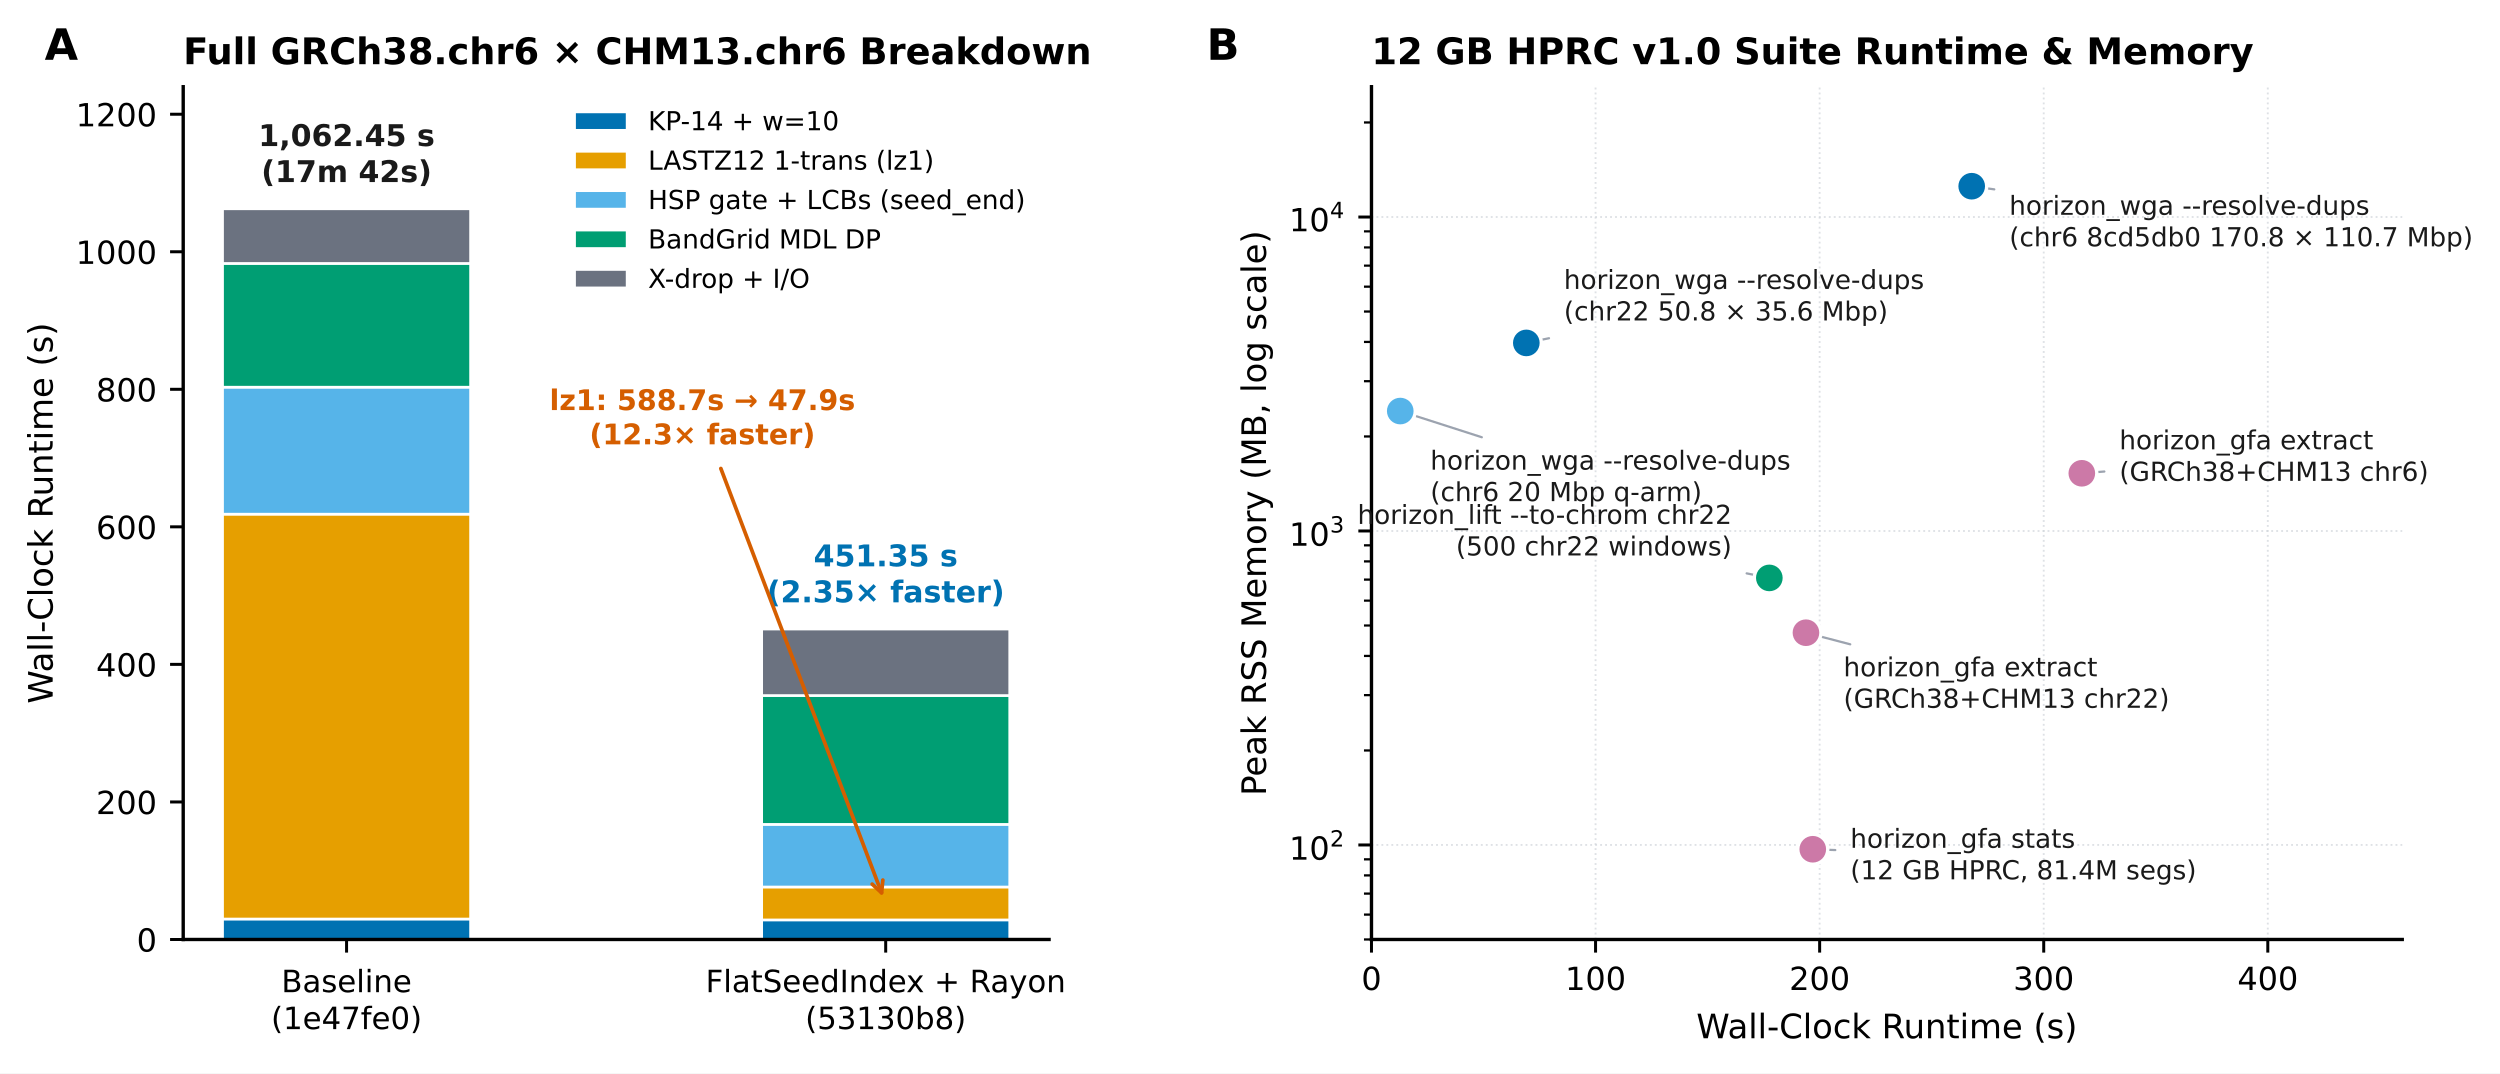
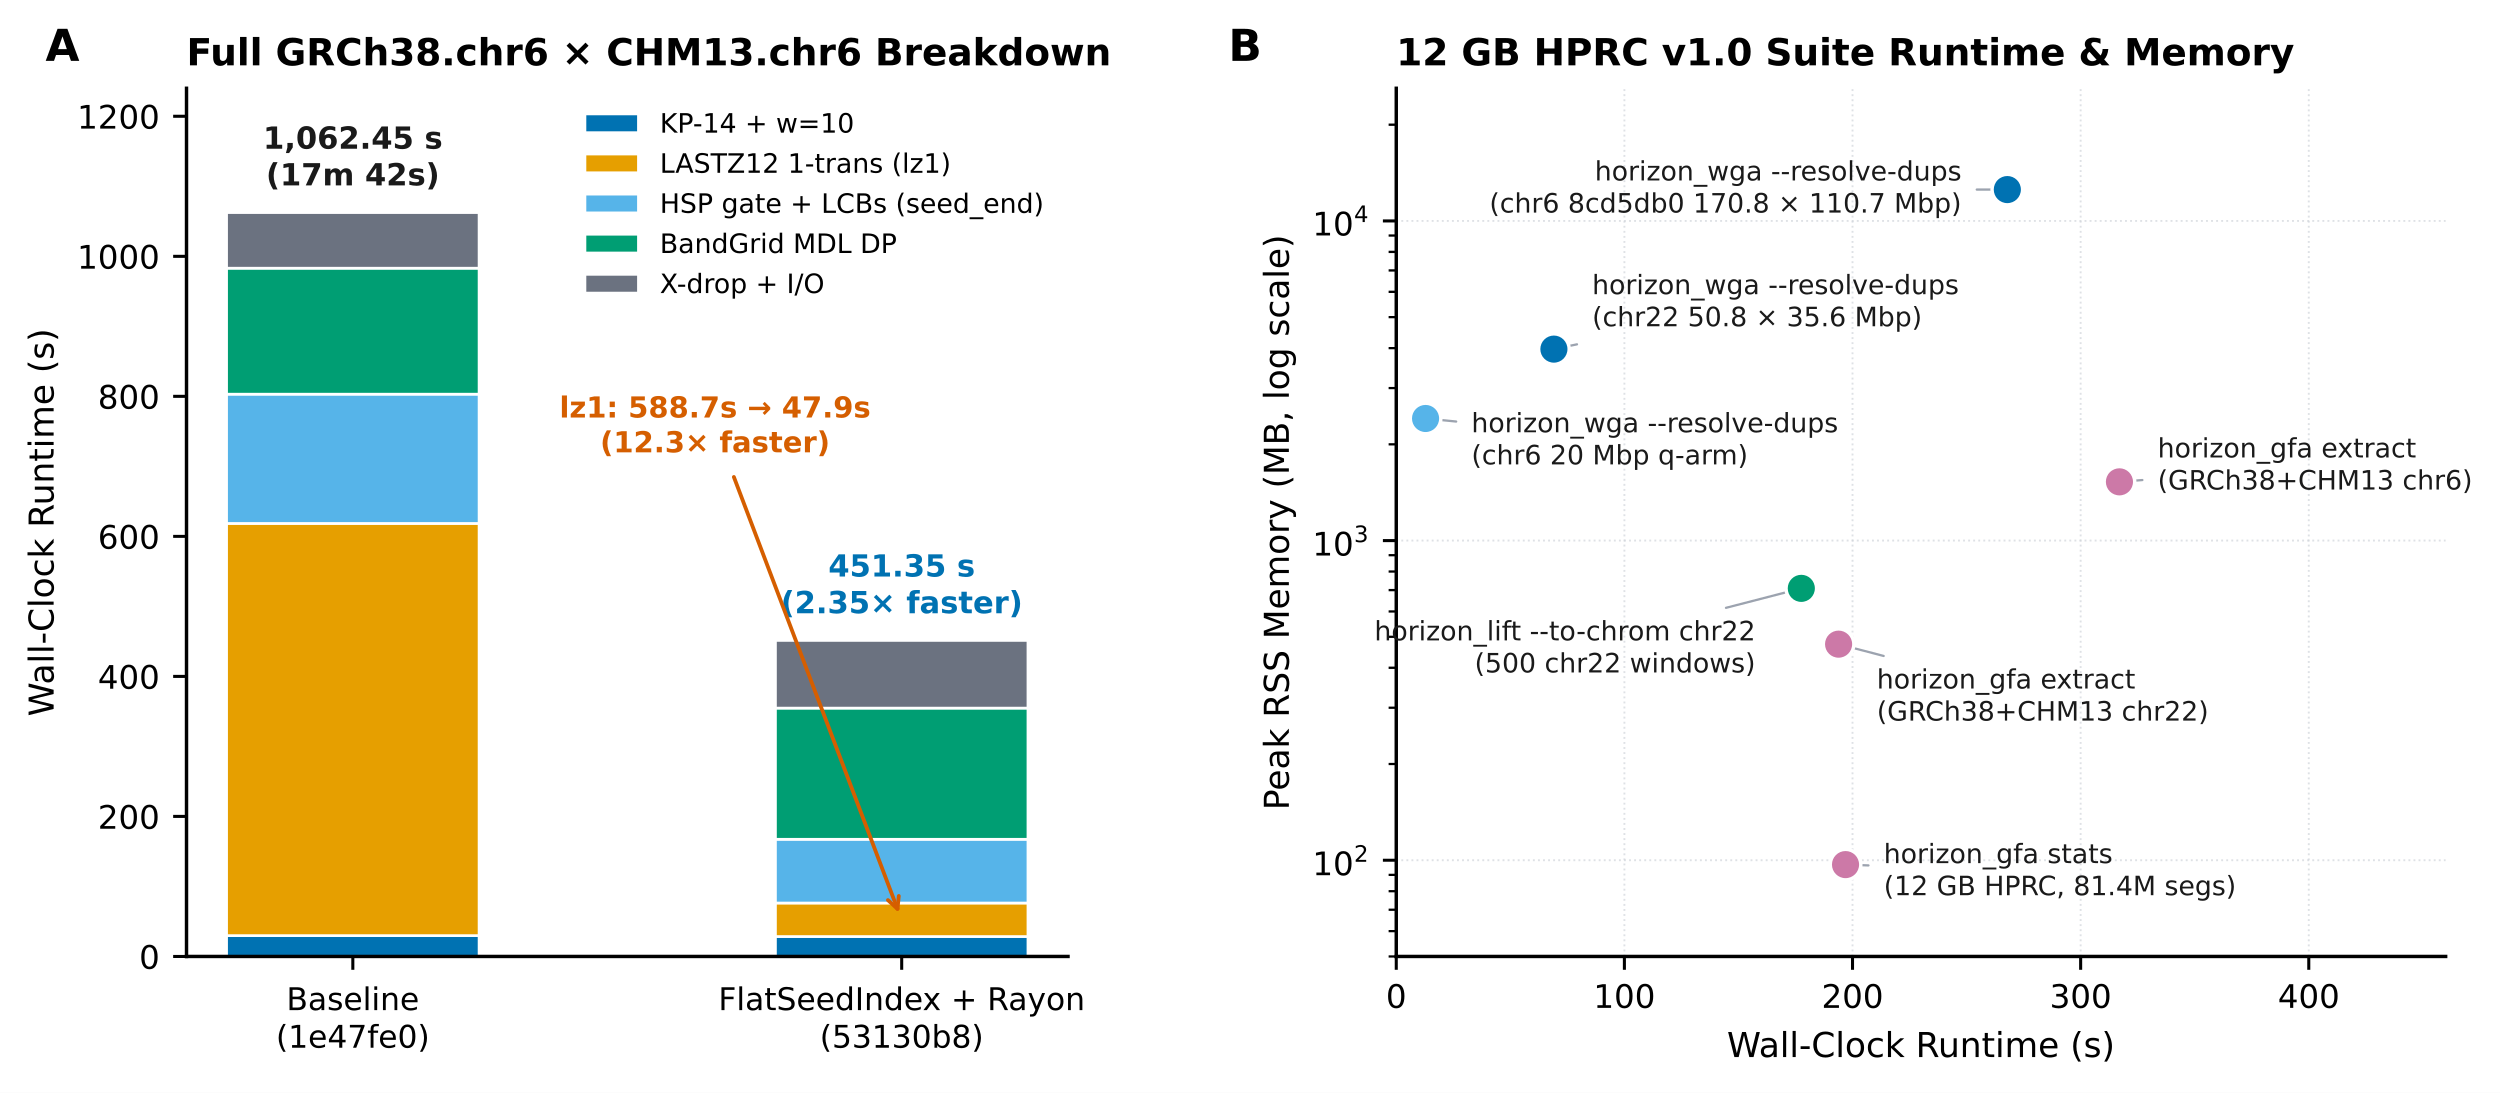
- <svg xmlns="http://www.w3.org/2000/svg" xmlns:xlink="http://www.w3.org/1999/xlink" width="666.368pt" height="286.116pt" viewBox="0 0 666.368 286.116" version="1.1">
+ <svg xmlns="http://www.w3.org/2000/svg" xmlns:xlink="http://www.w3.org/1999/xlink" width="654.541pt" height="286.116pt" viewBox="0 0 654.541 286.116" version="1.1">
  <defs>
    <style type="text/css">*{stroke-linejoin: round; stroke-linecap: butt}</style>
  </defs>
  <g id="figure_1">
    <g id="patch_1">
-       <path d="M 0 286.116  L 666.368 286.116  L 666.368 0  L 0 0  z " style="fill: #ffffff" />
+       <path d="M 0 286.116  L 654.541 286.116  L 654.541 0  L 0 0  z " style="fill: #ffffff" />
    </g>
    <g id="axes_1">
      <g id="patch_2">
        <path d="M 48.833 250.415  L 279.623 250.415  L 279.623 23.111  L 48.833 23.111  z " style="fill: #ffffff" />
      </g>
      <g id="patch_3">
-         <path d="M 59.324 250.415  L 125.428 250.415  L 125.428 244.956  L 59.324 244.956  z " clip-path="url(#p76ca8d7790)" style="fill: #0072b2; stroke: #ffffff; stroke-width: 0.7; stroke-linejoin: miter" />
+         <path d="M 59.324 250.415  L 125.428 250.415  L 125.428 244.956  L 59.324 244.956  z " clip-path="url(#p1caa214130)" style="fill: #0072b2; stroke: #ffffff; stroke-width: 0.7; stroke-linejoin: miter" />
      </g>
      <g id="patch_4">
-         <path d="M 203.028 250.415  L 269.132 250.415  L 269.132 245.198  L 203.028 245.198  z " clip-path="url(#p76ca8d7790)" style="fill: #0072b2; stroke: #ffffff; stroke-width: 0.7; stroke-linejoin: miter" />
+         <path d="M 203.028 250.415  L 269.132 250.415  L 269.132 245.198  L 203.028 245.198  z " clip-path="url(#p1caa214130)" style="fill: #0072b2; stroke: #ffffff; stroke-width: 0.7; stroke-linejoin: miter" />
      </g>
      <g id="patch_5">
-         <path d="M 59.324 244.956  L 125.428 244.956  L 125.428 137.047  L 59.324 137.047  z " clip-path="url(#p76ca8d7790)" style="fill: #e69f00; stroke: #ffffff; stroke-width: 0.7; stroke-linejoin: miter" />
+         <path d="M 59.324 244.956  L 125.428 244.956  L 125.428 137.047  L 59.324 137.047  z " clip-path="url(#p1caa214130)" style="fill: #e69f00; stroke: #ffffff; stroke-width: 0.7; stroke-linejoin: miter" />
      </g>
      <g id="patch_6">
-         <path d="M 203.028 245.198  L 269.132 245.198  L 269.132 236.423  L 203.028 236.423  z " clip-path="url(#p76ca8d7790)" style="fill: #e69f00; stroke: #ffffff; stroke-width: 0.7; stroke-linejoin: miter" />
+         <path d="M 203.028 245.198  L 269.132 245.198  L 269.132 236.423  L 203.028 236.423  z " clip-path="url(#p1caa214130)" style="fill: #e69f00; stroke: #ffffff; stroke-width: 0.7; stroke-linejoin: miter" />
      </g>
      <g id="patch_7">
-         <path d="M 59.324 137.047  L 125.428 137.047  L 125.428 103.199  L 59.324 103.199  z " clip-path="url(#p76ca8d7790)" style="fill: #56b4e9; stroke: #ffffff; stroke-width: 0.7; stroke-linejoin: miter" />
+         <path d="M 59.324 137.047  L 125.428 137.047  L 125.428 103.199  L 59.324 103.199  z " clip-path="url(#p1caa214130)" style="fill: #56b4e9; stroke: #ffffff; stroke-width: 0.7; stroke-linejoin: miter" />
      </g>
      <g id="patch_8">
-         <path d="M 203.028 236.423  L 269.132 236.423  L 269.132 219.735  L 203.028 219.735  z " clip-path="url(#p76ca8d7790)" style="fill: #56b4e9; stroke: #ffffff; stroke-width: 0.7; stroke-linejoin: miter" />
+         <path d="M 203.028 236.423  L 269.132 236.423  L 269.132 219.735  L 203.028 219.735  z " clip-path="url(#p1caa214130)" style="fill: #56b4e9; stroke: #ffffff; stroke-width: 0.7; stroke-linejoin: miter" />
      </g>
      <g id="patch_9">
-         <path d="M 59.324 103.199  L 125.428 103.199  L 125.428 70.216  L 59.324 70.216  z " clip-path="url(#p76ca8d7790)" style="fill: #009e73; stroke: #ffffff; stroke-width: 0.7; stroke-linejoin: miter" />
+         <path d="M 59.324 103.199  L 125.428 103.199  L 125.428 70.216  L 59.324 70.216  z " clip-path="url(#p1caa214130)" style="fill: #009e73; stroke: #ffffff; stroke-width: 0.7; stroke-linejoin: miter" />
      </g>
      <g id="patch_10">
-         <path d="M 203.028 219.735  L 269.132 219.735  L 269.132 185.392  L 203.028 185.392  z " clip-path="url(#p76ca8d7790)" style="fill: #009e73; stroke: #ffffff; stroke-width: 0.7; stroke-linejoin: miter" />
+         <path d="M 203.028 219.735  L 269.132 219.735  L 269.132 185.392  L 203.028 185.392  z " clip-path="url(#p1caa214130)" style="fill: #009e73; stroke: #ffffff; stroke-width: 0.7; stroke-linejoin: miter" />
      </g>
      <g id="patch_11">
-         <path d="M 59.324 70.216  L 125.428 70.216  L 125.428 55.658  L 59.324 55.658  z " clip-path="url(#p76ca8d7790)" style="fill: #6b7280; stroke: #ffffff; stroke-width: 0.7; stroke-linejoin: miter" />
+         <path d="M 59.324 70.216  L 125.428 70.216  L 125.428 55.658  L 59.324 55.658  z " clip-path="url(#p1caa214130)" style="fill: #6b7280; stroke: #ffffff; stroke-width: 0.7; stroke-linejoin: miter" />
      </g>
      <g id="patch_12">
-         <path d="M 203.028 185.392  L 269.132 185.392  L 269.132 167.678  L 203.028 167.678  z " clip-path="url(#p76ca8d7790)" style="fill: #6b7280; stroke: #ffffff; stroke-width: 0.7; stroke-linejoin: miter" />
+         <path d="M 203.028 185.392  L 269.132 185.392  L 269.132 167.678  L 203.028 167.678  z " clip-path="url(#p1caa214130)" style="fill: #6b7280; stroke: #ffffff; stroke-width: 0.7; stroke-linejoin: miter" />
      </g>
      <g id="matplotlib.axis_1">
        <g id="xtick_1">
          <g id="line2d_1">
            <defs>
-               <path id="m873ec05531" d="M 0 0  L 0 3.5  " style="stroke: #000000; stroke-width: 0.8" />
+               <path id="ma5c437fc67" d="M 0 0  L 0 3.5  " style="stroke: #000000; stroke-width: 0.8" />
            </defs>
            <g>
-               <use xlink:href="#m873ec05531" x="92.376" y="250.415" style="stroke: #000000; stroke-width: 0.8" />
+               <use xlink:href="#ma5c437fc67" x="92.376" y="250.415" style="stroke: #000000; stroke-width: 0.8" />
            </g>
          </g>
          <g id="text_1">
            <text style="font-size: 8.2px; font-family: 'DejaVu Sans', 'Arial', 'Helvetica', sans-serif" transform="translate(74.99228 264.4668)">Baseline</text>
            <text style="font-size: 8.2px; font-family: 'DejaVu Sans', 'Arial', 'Helvetica', sans-serif" transform="translate(72.25297 274.309)">(1e47fe0)</text>
          </g>
        </g>
        <g id="xtick_2">
          <g id="line2d_2">
            <g>
-               <use xlink:href="#m873ec05531" x="236.08" y="250.415" style="stroke: #000000; stroke-width: 0.8" />
+               <use xlink:href="#ma5c437fc67" x="236.08" y="250.415" style="stroke: #000000; stroke-width: 0.8" />
            </g>
          </g>
          <g id="text_2">
            <text style="font-size: 8.2px; font-family: 'DejaVu Sans', 'Arial', 'Helvetica', sans-serif" transform="translate(188.0767 264.4668)">FlatSeedIndex + Rayon</text>
            <text style="font-size: 8.2px; font-family: 'DejaVu Sans', 'Arial', 'Helvetica', sans-serif" transform="translate(214.6262 274.309)">(53130b8)</text>
          </g>
        </g>
      </g>
      <g id="matplotlib.axis_2">
        <g id="ytick_1">
          <g id="line2d_3">
            <defs>
-               <path id="mc6186a6517" d="M 0 0  L -3.5 0  " style="stroke: #000000; stroke-width: 0.8" />
+               <path id="me87bb47b39" d="M 0 0  L -3.5 0  " style="stroke: #000000; stroke-width: 0.8" />
            </defs>
            <g>
-               <use xlink:href="#mc6186a6517" x="48.833" y="250.415" style="stroke: #000000; stroke-width: 0.8" />
+               <use xlink:href="#me87bb47b39" x="48.833" y="250.415" style="stroke: #000000; stroke-width: 0.8" />
            </g>
          </g>
          <g id="text_3">
            <text style="font-size: 8.5px; font-family: 'DejaVu Sans', 'Arial', 'Helvetica', sans-serif; text-anchor: end" x="41.833" y="253.644" transform="rotate(-0 41.8332 253.6443)">0</text>
          </g>
        </g>
        <g id="ytick_2">
          <g id="line2d_4">
            <g>
-               <use xlink:href="#mc6186a6517" x="48.833" y="213.753" style="stroke: #000000; stroke-width: 0.8" />
+               <use xlink:href="#me87bb47b39" x="48.833" y="213.753" style="stroke: #000000; stroke-width: 0.8" />
            </g>
          </g>
          <g id="text_4">
            <text style="font-size: 8.5px; font-family: 'DejaVu Sans', 'Arial', 'Helvetica', sans-serif; text-anchor: end" x="41.833" y="216.982" transform="rotate(-0 41.8332 216.9823)">200</text>
          </g>
        </g>
        <g id="ytick_3">
          <g id="line2d_5">
            <g>
-               <use xlink:href="#mc6186a6517" x="48.833" y="177.091" style="stroke: #000000; stroke-width: 0.8" />
+               <use xlink:href="#me87bb47b39" x="48.833" y="177.091" style="stroke: #000000; stroke-width: 0.8" />
            </g>
          </g>
          <g id="text_5">
            <text style="font-size: 8.5px; font-family: 'DejaVu Sans', 'Arial', 'Helvetica', sans-serif; text-anchor: end" x="41.833" y="180.32" transform="rotate(-0 41.8332 180.3204)">400</text>
          </g>
        </g>
        <g id="ytick_4">
          <g id="line2d_6">
            <g>
-               <use xlink:href="#mc6186a6517" x="48.833" y="140.429" style="stroke: #000000; stroke-width: 0.8" />
+               <use xlink:href="#me87bb47b39" x="48.833" y="140.429" style="stroke: #000000; stroke-width: 0.8" />
            </g>
          </g>
          <g id="text_6">
            <text style="font-size: 8.5px; font-family: 'DejaVu Sans', 'Arial', 'Helvetica', sans-serif; text-anchor: end" x="41.833" y="143.658" transform="rotate(-0 41.8332 143.6585)">600</text>
          </g>
        </g>
        <g id="ytick_5">
          <g id="line2d_7">
            <g>
-               <use xlink:href="#mc6186a6517" x="48.833" y="103.768" style="stroke: #000000; stroke-width: 0.8" />
+               <use xlink:href="#me87bb47b39" x="48.833" y="103.768" style="stroke: #000000; stroke-width: 0.8" />
            </g>
          </g>
          <g id="text_7">
            <text style="font-size: 8.5px; font-family: 'DejaVu Sans', 'Arial', 'Helvetica', sans-serif; text-anchor: end" x="41.833" y="106.997" transform="rotate(-0 41.8332 106.9965)">800</text>
          </g>
        </g>
        <g id="ytick_6">
          <g id="line2d_8">
            <g>
-               <use xlink:href="#mc6186a6517" x="48.833" y="67.106" style="stroke: #000000; stroke-width: 0.8" />
+               <use xlink:href="#me87bb47b39" x="48.833" y="67.106" style="stroke: #000000; stroke-width: 0.8" />
            </g>
          </g>
          <g id="text_8">
            <text style="font-size: 8.5px; font-family: 'DejaVu Sans', 'Arial', 'Helvetica', sans-serif; text-anchor: end" x="41.833" y="70.335" transform="rotate(-0 41.8332 70.33461)">1000</text>
          </g>
        </g>
        <g id="ytick_7">
          <g id="line2d_9">
            <g>
-               <use xlink:href="#mc6186a6517" x="48.833" y="30.444" style="stroke: #000000; stroke-width: 0.8" />
+               <use xlink:href="#me87bb47b39" x="48.833" y="30.444" style="stroke: #000000; stroke-width: 0.8" />
            </g>
          </g>
          <g id="text_9">
            <text style="font-size: 8.5px; font-family: 'DejaVu Sans', 'Arial', 'Helvetica', sans-serif; text-anchor: end" x="41.833" y="33.673" transform="rotate(-0 41.8332 33.67267)">1200</text>
          </g>
        </g>
        <g id="text_10">
          <text style="font-size: 9px; font-family: 'DejaVu Sans', 'Arial', 'Helvetica', sans-serif; text-anchor: middle" x="14.039" y="136.763" transform="rotate(-90 14.03859 136.7633)">Wall-Clock Runtime (s)</text>
        </g>
      </g>
      <g id="patch_13">
        <path d="M 48.833 250.415  L 48.833 23.111  " style="fill: none; stroke: #000000; stroke-width: 0.9; stroke-linejoin: miter; stroke-linecap: square" />
      </g>
      <g id="patch_14">
        <path d="M 48.833 250.415  L 279.623 250.415  " style="fill: none; stroke: #000000; stroke-width: 0.9; stroke-linejoin: miter; stroke-linecap: square" />
      </g>
      <g id="text_11">
        <text style="font-weight: 700; font-size: 8px; font-family: 'DejaVu Sans', 'Arial', 'Helvetica', sans-serif; fill: #1a1a1a" transform="translate(68.86502 38.93426)">1,062.45 s</text>
        <text style="font-weight: 700; font-size: 8px; font-family: 'DejaVu Sans', 'Arial', 'Helvetica', sans-serif; fill: #1a1a1a" transform="translate(69.64564 48.53583)">(17m 42s)</text>
      </g>
      <g id="text_12">
        <text style="font-weight: 700; font-size: 8px; font-family: 'DejaVu Sans', 'Arial', 'Helvetica', sans-serif; fill: #0072b2" transform="translate(216.8719 150.9542)">451.35 s</text>
        <text style="font-weight: 700; font-size: 8px; font-family: 'DejaVu Sans', 'Arial', 'Helvetica', sans-serif; fill: #0072b2" transform="translate(204.3932 160.5564)">(2.35× faster)</text>
      </g>
      <g id="patch_15">
        <path d="M 192.14 124.884  Q 213.755 181.947 234.975 237.965  " style="fill: none; stroke: #d55e00; stroke-linecap: round" />
        <path d="M 235.319 234.584  L 234.975 237.965  L 232.476 235.661  " style="fill: none; stroke: #d55e00; stroke-linecap: round" />
      </g>
      <g id="text_13">
        <text style="font-weight: 700; font-size: 7.6px; font-family: 'DejaVu Sans', 'Arial', 'Helvetica', sans-serif; fill: #d55e00" transform="translate(146.4721 109.3102)">lz1: 588.7s → 47.9s</text>
        <text style="font-weight: 700; font-size: 7.6px; font-family: 'DejaVu Sans', 'Arial', 'Helvetica', sans-serif; fill: #d55e00" transform="translate(157.118 118.4323)">(12.3× faster)</text>
      </g>
      <g id="text_14">
        <text style="font-weight: 700; font-size: 11.5px; font-family: 'DejaVu Sans', 'Arial', 'Helvetica', sans-serif; text-anchor: start" x="11.907" y="15.937" transform="rotate(-0 11.90691 15.93731)">A</text>
      </g>
      <g id="text_15">
        <text style="font-weight: 700; font-size: 9.8px; font-family: 'DejaVu Sans', 'Arial', 'Helvetica', sans-serif; text-anchor: start" x="48.833" y="17.111" transform="rotate(-0 48.8332 17.11128)">Full GRCh38.chr6 × CHM13.chr6 Breakdown</text>
      </g>
      <g id="legend_1">
        <g id="patch_16">
          <path d="M 153.152 34.73  L 167.152 34.73  L 167.152 29.83  L 153.152 29.83  z " style="fill: #0072b2; stroke: #ffffff; stroke-width: 0.7; stroke-linejoin: miter" />
        </g>
        <g id="text_16">
          <text style="font-size: 7px; font-family: 'DejaVu Sans', 'Arial', 'Helvetica', sans-serif; text-anchor: start" x="172.752" y="34.73" transform="rotate(-0 172.7522 34.73019)">KP-14 + w=10</text>
        </g>
        <g id="patch_17">
          <path d="M 153.152 45.231  L 167.152 45.231  L 167.152 40.331  L 153.152 40.331  z " style="fill: #e69f00; stroke: #ffffff; stroke-width: 0.7; stroke-linejoin: miter" />
        </g>
        <g id="text_17">
          <text style="font-size: 7px; font-family: 'DejaVu Sans', 'Arial', 'Helvetica', sans-serif; text-anchor: start" x="172.752" y="45.231" transform="rotate(-0 172.7522 45.23073)">LASTZ12 1-trans (lz1)</text>
        </g>
        <g id="patch_18">
          <path d="M 153.152 55.731  L 167.152 55.731  L 167.152 50.831  L 153.152 50.831  z " style="fill: #56b4e9; stroke: #ffffff; stroke-width: 0.7; stroke-linejoin: miter" />
        </g>
        <g id="text_18">
          <text style="font-size: 7px; font-family: 'DejaVu Sans', 'Arial', 'Helvetica', sans-serif; text-anchor: start" x="172.752" y="55.731" transform="rotate(-0 172.7522 55.73128)">HSP gate + LCBs (seed_end)</text>
        </g>
        <g id="patch_19">
          <path d="M 153.152 66.232  L 167.152 66.232  L 167.152 61.332  L 153.152 61.332  z " style="fill: #009e73; stroke: #ffffff; stroke-width: 0.7; stroke-linejoin: miter" />
        </g>
        <g id="text_19">
          <text style="font-size: 7px; font-family: 'DejaVu Sans', 'Arial', 'Helvetica', sans-serif; text-anchor: start" x="172.752" y="66.232" transform="rotate(-0 172.7522 66.23183)">BandGrid MDL DP</text>
        </g>
        <g id="patch_20">
          <path d="M 153.152 76.732  L 167.152 76.732  L 167.152 71.832  L 153.152 71.832  z " style="fill: #6b7280; stroke: #ffffff; stroke-width: 0.7; stroke-linejoin: miter" />
        </g>
        <g id="text_20">
          <text style="font-size: 7px; font-family: 'DejaVu Sans', 'Arial', 'Helvetica', sans-serif; text-anchor: start" x="172.752" y="76.732" transform="rotate(-0 172.7522 76.73237)">X-drop + I/O</text>
        </g>
      </g>
    </g>
    <g id="axes_2">
      <g id="patch_21">
        <path d="M 365.564 250.415  L 640.313 250.415  L 640.313 23.111  L 365.564 23.111  z " style="fill: #ffffff" />
      </g>
      <g id="matplotlib.axis_3">
        <g id="xtick_3">
          <g id="line2d_10">
-             <path d="M 365.564 250.415  L 365.564 23.111  " clip-path="url(#pff2c6d1651)" style="fill: none; stroke-dasharray: 0.5,0.825; stroke-dashoffset: 0; stroke: #d1d5db; stroke-opacity: 0.7; stroke-width: 0.5" />
+             <path d="M 365.564 250.415  L 365.564 23.111  " clip-path="url(#p39ba1c199f)" style="fill: none; stroke-dasharray: 0.5,0.825; stroke-dashoffset: 0; stroke: #d1d5db; stroke-opacity: 0.7; stroke-width: 0.5" />
          </g>
          <g id="line2d_11">
            <g>
-               <use xlink:href="#m873ec05531" x="365.564" y="250.415" style="stroke: #000000; stroke-width: 0.8" />
+               <use xlink:href="#ma5c437fc67" x="365.564" y="250.415" style="stroke: #000000; stroke-width: 0.8" />
            </g>
          </g>
          <g id="text_21">
            <text style="font-size: 8.5px; font-family: 'DejaVu Sans', 'Arial', 'Helvetica', sans-serif; text-anchor: middle" x="365.564" y="263.873" transform="rotate(-0 365.564 263.8733)">0</text>
          </g>
        </g>
        <g id="xtick_4">
          <g id="line2d_12">
-             <path d="M 425.292 250.415  L 425.292 23.111  " clip-path="url(#pff2c6d1651)" style="fill: none; stroke-dasharray: 0.5,0.825; stroke-dashoffset: 0; stroke: #d1d5db; stroke-opacity: 0.7; stroke-width: 0.5" />
+             <path d="M 425.292 250.415  L 425.292 23.111  " clip-path="url(#p39ba1c199f)" style="fill: none; stroke-dasharray: 0.5,0.825; stroke-dashoffset: 0; stroke: #d1d5db; stroke-opacity: 0.7; stroke-width: 0.5" />
          </g>
          <g id="line2d_13">
            <g>
-               <use xlink:href="#m873ec05531" x="425.292" y="250.415" style="stroke: #000000; stroke-width: 0.8" />
+               <use xlink:href="#ma5c437fc67" x="425.292" y="250.415" style="stroke: #000000; stroke-width: 0.8" />
            </g>
          </g>
          <g id="text_22">
            <text style="font-size: 8.5px; font-family: 'DejaVu Sans', 'Arial', 'Helvetica', sans-serif; text-anchor: middle" x="425.292" y="263.873" transform="rotate(-0 425.2921 263.8733)">100</text>
          </g>
        </g>
        <g id="xtick_5">
          <g id="line2d_14">
-             <path d="M 485.02 250.415  L 485.02 23.111  " clip-path="url(#pff2c6d1651)" style="fill: none; stroke-dasharray: 0.5,0.825; stroke-dashoffset: 0; stroke: #d1d5db; stroke-opacity: 0.7; stroke-width: 0.5" />
+             <path d="M 485.02 250.415  L 485.02 23.111  " clip-path="url(#p39ba1c199f)" style="fill: none; stroke-dasharray: 0.5,0.825; stroke-dashoffset: 0; stroke: #d1d5db; stroke-opacity: 0.7; stroke-width: 0.5" />
          </g>
          <g id="line2d_15">
            <g>
-               <use xlink:href="#m873ec05531" x="485.02" y="250.415" style="stroke: #000000; stroke-width: 0.8" />
+               <use xlink:href="#ma5c437fc67" x="485.02" y="250.415" style="stroke: #000000; stroke-width: 0.8" />
            </g>
          </g>
          <g id="text_23">
            <text style="font-size: 8.5px; font-family: 'DejaVu Sans', 'Arial', 'Helvetica', sans-serif; text-anchor: middle" x="485.02" y="263.873" transform="rotate(-0 485.0202 263.8733)">200</text>
          </g>
        </g>
        <g id="xtick_6">
          <g id="line2d_16">
-             <path d="M 544.748 250.415  L 544.748 23.111  " clip-path="url(#pff2c6d1651)" style="fill: none; stroke-dasharray: 0.5,0.825; stroke-dashoffset: 0; stroke: #d1d5db; stroke-opacity: 0.7; stroke-width: 0.5" />
+             <path d="M 544.748 250.415  L 544.748 23.111  " clip-path="url(#p39ba1c199f)" style="fill: none; stroke-dasharray: 0.5,0.825; stroke-dashoffset: 0; stroke: #d1d5db; stroke-opacity: 0.7; stroke-width: 0.5" />
          </g>
          <g id="line2d_17">
            <g>
-               <use xlink:href="#m873ec05531" x="544.748" y="250.415" style="stroke: #000000; stroke-width: 0.8" />
+               <use xlink:href="#ma5c437fc67" x="544.748" y="250.415" style="stroke: #000000; stroke-width: 0.8" />
            </g>
          </g>
          <g id="text_24">
            <text style="font-size: 8.5px; font-family: 'DejaVu Sans', 'Arial', 'Helvetica', sans-serif; text-anchor: middle" x="544.748" y="263.873" transform="rotate(-0 544.7483 263.8733)">300</text>
          </g>
        </g>
        <g id="xtick_7">
          <g id="line2d_18">
-             <path d="M 604.476 250.415  L 604.476 23.111  " clip-path="url(#pff2c6d1651)" style="fill: none; stroke-dasharray: 0.5,0.825; stroke-dashoffset: 0; stroke: #d1d5db; stroke-opacity: 0.7; stroke-width: 0.5" />
+             <path d="M 604.476 250.415  L 604.476 23.111  " clip-path="url(#p39ba1c199f)" style="fill: none; stroke-dasharray: 0.5,0.825; stroke-dashoffset: 0; stroke: #d1d5db; stroke-opacity: 0.7; stroke-width: 0.5" />
          </g>
          <g id="line2d_19">
            <g>
-               <use xlink:href="#m873ec05531" x="604.476" y="250.415" style="stroke: #000000; stroke-width: 0.8" />
+               <use xlink:href="#ma5c437fc67" x="604.476" y="250.415" style="stroke: #000000; stroke-width: 0.8" />
            </g>
          </g>
          <g id="text_25">
            <text style="font-size: 8.5px; font-family: 'DejaVu Sans', 'Arial', 'Helvetica', sans-serif; text-anchor: middle" x="604.476" y="263.873" transform="rotate(-0 604.4764 263.8733)">400</text>
          </g>
        </g>
        <g id="text_26">
          <text style="font-size: 9px; font-family: 'DejaVu Sans', 'Arial', 'Helvetica', sans-serif; text-anchor: middle" x="502.939" y="276.754" transform="rotate(-0 502.9386 276.7539)">Wall-Clock Runtime (s)</text>
        </g>
      </g>
      <g id="matplotlib.axis_4">
        <g id="ytick_8">
          <g id="line2d_20">
-             <path d="M 365.564 225.222  L 640.313 225.222  " clip-path="url(#pff2c6d1651)" style="fill: none; stroke-dasharray: 0.5,0.825; stroke-dashoffset: 0; stroke: #d1d5db; stroke-opacity: 0.7; stroke-width: 0.5" />
+             <path d="M 365.564 225.222  L 640.313 225.222  " clip-path="url(#p39ba1c199f)" style="fill: none; stroke-dasharray: 0.5,0.825; stroke-dashoffset: 0; stroke: #d1d5db; stroke-opacity: 0.7; stroke-width: 0.5" />
          </g>
          <g id="line2d_21">
            <g>
-               <use xlink:href="#mc6186a6517" x="365.564" y="225.222" style="stroke: #000000; stroke-width: 0.8" />
+               <use xlink:href="#me87bb47b39" x="365.564" y="225.222" style="stroke: #000000; stroke-width: 0.8" />
            </g>
          </g>
          <g id="text_27">
            <g transform="translate(343.604 229.2169)">
              <text>
                <tspan x="0" y="-0.071" style="font-size: 8.5px; font-family: 'DejaVu Sans'">1</tspan>
                <tspan x="5.408" y="-0.071" style="font-size: 8.5px; font-family: 'DejaVu Sans'">0</tspan>
                <tspan x="10.897" y="-3.581" style="font-size: 5.95px; font-family: 'DejaVu Sans'">2</tspan>
              </text>
            </g>
          </g>
        </g>
        <g id="ytick_9">
          <g id="line2d_22">
-             <path d="M 365.564 141.531  L 640.313 141.531  " clip-path="url(#pff2c6d1651)" style="fill: none; stroke-dasharray: 0.5,0.825; stroke-dashoffset: 0; stroke: #d1d5db; stroke-opacity: 0.7; stroke-width: 0.5" />
+             <path d="M 365.564 141.531  L 640.313 141.531  " clip-path="url(#p39ba1c199f)" style="fill: none; stroke-dasharray: 0.5,0.825; stroke-dashoffset: 0; stroke: #d1d5db; stroke-opacity: 0.7; stroke-width: 0.5" />
          </g>
          <g id="line2d_23">
            <g>
-               <use xlink:href="#mc6186a6517" x="365.564" y="141.531" style="stroke: #000000; stroke-width: 0.8" />
+               <use xlink:href="#me87bb47b39" x="365.564" y="141.531" style="stroke: #000000; stroke-width: 0.8" />
            </g>
          </g>
          <g id="text_28">
            <g transform="translate(343.604 145.5263)">
              <text>
                <tspan x="0" y="-0.071" style="font-size: 8.5px; font-family: 'DejaVu Sans'">1</tspan>
                <tspan x="5.408" y="-0.071" style="font-size: 8.5px; font-family: 'DejaVu Sans'">0</tspan>
                <tspan x="10.897" y="-3.581" style="font-size: 5.95px; font-family: 'DejaVu Sans'">3</tspan>
              </text>
            </g>
          </g>
        </g>
        <g id="ytick_10">
          <g id="line2d_24">
-             <path d="M 365.564 57.841  L 640.313 57.841  " clip-path="url(#pff2c6d1651)" style="fill: none; stroke-dasharray: 0.5,0.825; stroke-dashoffset: 0; stroke: #d1d5db; stroke-opacity: 0.7; stroke-width: 0.5" />
+             <path d="M 365.564 57.841  L 640.313 57.841  " clip-path="url(#p39ba1c199f)" style="fill: none; stroke-dasharray: 0.5,0.825; stroke-dashoffset: 0; stroke: #d1d5db; stroke-opacity: 0.7; stroke-width: 0.5" />
          </g>
          <g id="line2d_25">
            <g>
-               <use xlink:href="#mc6186a6517" x="365.564" y="57.841" style="stroke: #000000; stroke-width: 0.8" />
+               <use xlink:href="#me87bb47b39" x="365.564" y="57.841" style="stroke: #000000; stroke-width: 0.8" />
            </g>
          </g>
          <g id="text_29">
            <g transform="translate(343.604 61.79316)">
              <text>
                <tspan x="0" y="-0.147" style="font-size: 8.5px; font-family: 'DejaVu Sans'">1</tspan>
                <tspan x="5.408" y="-0.147" style="font-size: 8.5px; font-family: 'DejaVu Sans'">0</tspan>
                <tspan x="10.897" y="-3.658" style="font-size: 5.95px; font-family: 'DejaVu Sans'">4</tspan>
              </text>
            </g>
          </g>
        </g>
        <g id="ytick_11">
          <g id="line2d_26">
            <defs>
-               <path id="m42a3aff895" d="M 0 0  L -2 0  " style="stroke: #000000; stroke-width: 0.6" />
+               <path id="me1a5c5999a" d="M 0 0  L -2 0  " style="stroke: #000000; stroke-width: 0.6" />
            </defs>
            <g>
-               <use xlink:href="#m42a3aff895" x="365.564" y="250.415" style="stroke: #000000; stroke-width: 0.6" />
+               <use xlink:href="#me1a5c5999a" x="365.564" y="250.415" style="stroke: #000000; stroke-width: 0.6" />
            </g>
          </g>
        </g>
        <g id="ytick_12">
          <g id="line2d_27">
            <g>
-               <use xlink:href="#m42a3aff895" x="365.564" y="243.789" style="stroke: #000000; stroke-width: 0.6" />
+               <use xlink:href="#me1a5c5999a" x="365.564" y="243.789" style="stroke: #000000; stroke-width: 0.6" />
            </g>
          </g>
        </g>
        <g id="ytick_13">
          <g id="line2d_28">
            <g>
-               <use xlink:href="#m42a3aff895" x="365.564" y="238.186" style="stroke: #000000; stroke-width: 0.6" />
+               <use xlink:href="#me1a5c5999a" x="365.564" y="238.186" style="stroke: #000000; stroke-width: 0.6" />
            </g>
          </g>
        </g>
        <g id="ytick_14">
          <g id="line2d_29">
            <g>
-               <use xlink:href="#m42a3aff895" x="365.564" y="233.332" style="stroke: #000000; stroke-width: 0.6" />
+               <use xlink:href="#me1a5c5999a" x="365.564" y="233.332" style="stroke: #000000; stroke-width: 0.6" />
            </g>
          </g>
        </g>
        <g id="ytick_15">
          <g id="line2d_30">
            <g>
-               <use xlink:href="#m42a3aff895" x="365.564" y="229.051" style="stroke: #000000; stroke-width: 0.6" />
+               <use xlink:href="#me1a5c5999a" x="365.564" y="229.051" style="stroke: #000000; stroke-width: 0.6" />
            </g>
          </g>
        </g>
        <g id="ytick_16">
          <g id="line2d_31">
            <g>
-               <use xlink:href="#m42a3aff895" x="365.564" y="200.029" style="stroke: #000000; stroke-width: 0.6" />
+               <use xlink:href="#me1a5c5999a" x="365.564" y="200.029" style="stroke: #000000; stroke-width: 0.6" />
            </g>
          </g>
        </g>
        <g id="ytick_17">
          <g id="line2d_32">
            <g>
-               <use xlink:href="#m42a3aff895" x="365.564" y="185.291" style="stroke: #000000; stroke-width: 0.6" />
+               <use xlink:href="#me1a5c5999a" x="365.564" y="185.291" style="stroke: #000000; stroke-width: 0.6" />
            </g>
          </g>
        </g>
        <g id="ytick_18">
          <g id="line2d_33">
            <g>
-               <use xlink:href="#m42a3aff895" x="365.564" y="174.835" style="stroke: #000000; stroke-width: 0.6" />
+               <use xlink:href="#me1a5c5999a" x="365.564" y="174.835" style="stroke: #000000; stroke-width: 0.6" />
            </g>
          </g>
        </g>
        <g id="ytick_19">
          <g id="line2d_34">
            <g>
-               <use xlink:href="#m42a3aff895" x="365.564" y="166.725" style="stroke: #000000; stroke-width: 0.6" />
+               <use xlink:href="#me1a5c5999a" x="365.564" y="166.725" style="stroke: #000000; stroke-width: 0.6" />
            </g>
          </g>
        </g>
        <g id="ytick_20">
          <g id="line2d_35">
            <g>
-               <use xlink:href="#m42a3aff895" x="365.564" y="160.098" style="stroke: #000000; stroke-width: 0.6" />
+               <use xlink:href="#me1a5c5999a" x="365.564" y="160.098" style="stroke: #000000; stroke-width: 0.6" />
            </g>
          </g>
        </g>
        <g id="ytick_21">
          <g id="line2d_36">
            <g>
-               <use xlink:href="#m42a3aff895" x="365.564" y="154.495" style="stroke: #000000; stroke-width: 0.6" />
+               <use xlink:href="#me1a5c5999a" x="365.564" y="154.495" style="stroke: #000000; stroke-width: 0.6" />
            </g>
          </g>
        </g>
        <g id="ytick_22">
          <g id="line2d_37">
            <g>
-               <use xlink:href="#m42a3aff895" x="365.564" y="149.642" style="stroke: #000000; stroke-width: 0.6" />
+               <use xlink:href="#me1a5c5999a" x="365.564" y="149.642" style="stroke: #000000; stroke-width: 0.6" />
            </g>
          </g>
        </g>
        <g id="ytick_23">
          <g id="line2d_38">
            <g>
-               <use xlink:href="#m42a3aff895" x="365.564" y="145.361" style="stroke: #000000; stroke-width: 0.6" />
+               <use xlink:href="#me1a5c5999a" x="365.564" y="145.361" style="stroke: #000000; stroke-width: 0.6" />
            </g>
          </g>
        </g>
        <g id="ytick_24">
          <g id="line2d_39">
            <g>
-               <use xlink:href="#m42a3aff895" x="365.564" y="116.338" style="stroke: #000000; stroke-width: 0.6" />
+               <use xlink:href="#me1a5c5999a" x="365.564" y="116.338" style="stroke: #000000; stroke-width: 0.6" />
            </g>
          </g>
        </g>
        <g id="ytick_25">
          <g id="line2d_40">
            <g>
-               <use xlink:href="#m42a3aff895" x="365.564" y="101.601" style="stroke: #000000; stroke-width: 0.6" />
+               <use xlink:href="#me1a5c5999a" x="365.564" y="101.601" style="stroke: #000000; stroke-width: 0.6" />
            </g>
          </g>
        </g>
        <g id="ytick_26">
          <g id="line2d_41">
            <g>
-               <use xlink:href="#m42a3aff895" x="365.564" y="91.145" style="stroke: #000000; stroke-width: 0.6" />
+               <use xlink:href="#me1a5c5999a" x="365.564" y="91.145" style="stroke: #000000; stroke-width: 0.6" />
            </g>
          </g>
        </g>
        <g id="ytick_27">
          <g id="line2d_42">
            <g>
-               <use xlink:href="#m42a3aff895" x="365.564" y="83.034" style="stroke: #000000; stroke-width: 0.6" />
+               <use xlink:href="#me1a5c5999a" x="365.564" y="83.034" style="stroke: #000000; stroke-width: 0.6" />
            </g>
          </g>
        </g>
        <g id="ytick_28">
          <g id="line2d_43">
            <g>
-               <use xlink:href="#m42a3aff895" x="365.564" y="76.407" style="stroke: #000000; stroke-width: 0.6" />
+               <use xlink:href="#me1a5c5999a" x="365.564" y="76.407" style="stroke: #000000; stroke-width: 0.6" />
            </g>
          </g>
        </g>
        <g id="ytick_29">
          <g id="line2d_44">
            <g>
-               <use xlink:href="#m42a3aff895" x="365.564" y="70.804" style="stroke: #000000; stroke-width: 0.6" />
+               <use xlink:href="#me1a5c5999a" x="365.564" y="70.804" style="stroke: #000000; stroke-width: 0.6" />
            </g>
          </g>
        </g>
        <g id="ytick_30">
          <g id="line2d_45">
            <g>
-               <use xlink:href="#m42a3aff895" x="365.564" y="65.951" style="stroke: #000000; stroke-width: 0.6" />
+               <use xlink:href="#me1a5c5999a" x="365.564" y="65.951" style="stroke: #000000; stroke-width: 0.6" />
            </g>
          </g>
        </g>
        <g id="ytick_31">
          <g id="line2d_46">
            <g>
-               <use xlink:href="#m42a3aff895" x="365.564" y="61.67" style="stroke: #000000; stroke-width: 0.6" />
+               <use xlink:href="#me1a5c5999a" x="365.564" y="61.67" style="stroke: #000000; stroke-width: 0.6" />
            </g>
          </g>
        </g>
        <g id="ytick_32">
          <g id="line2d_47">
            <g>
-               <use xlink:href="#m42a3aff895" x="365.564" y="32.647" style="stroke: #000000; stroke-width: 0.6" />
+               <use xlink:href="#me1a5c5999a" x="365.564" y="32.647" style="stroke: #000000; stroke-width: 0.6" />
            </g>
          </g>
        </g>
        <g id="text_30">
          <text style="font-size: 9px; font-family: 'DejaVu Sans', 'Arial', 'Helvetica', sans-serif; text-anchor: middle" x="337.442" y="136.763" transform="rotate(-90 337.4419 136.7633)">Peak RSS Memory (MB, log scale)</text>
        </g>
      </g>
      <g id="patch_22">
        <path d="M 365.564 250.415  L 365.564 23.111  " style="fill: none; stroke: #000000; stroke-width: 0.9; stroke-linejoin: miter; stroke-linecap: square" />
      </g>
      <g id="patch_23">
        <path d="M 365.564 250.415  L 640.313 250.415  " style="fill: none; stroke: #000000; stroke-width: 0.9; stroke-linejoin: miter; stroke-linecap: square" />
      </g>
      <g id="patch_24">
        <path d="M 489.191 226.58  Q 488.187 226.545 487.183 226.509  " style="fill: none; stroke: #9ca3af; stroke-width: 0.6; stroke-linecap: round" />
      </g>
      <g id="text_31">
        <text style="font-size: 7px; font-family: 'DejaVu Sans', 'Arial', 'Helvetica', sans-serif; fill: #1a1a1a" transform="translate(493.1865 225.9844)">horizon_gfa stats</text>
        <text style="font-size: 7px; font-family: 'DejaVu Sans', 'Arial', 'Helvetica', sans-serif; fill: #1a1a1a" transform="translate(493.1865 234.3858)">(12 GB HPRC, 81.4M segs)</text>
      </g>
      <g id="patch_25">
        <path d="M 493.172 171.742  Q 489.206 170.703 485.24 169.664  " style="fill: none; stroke: #9ca3af; stroke-width: 0.6; stroke-linecap: round" />
      </g>
      <g id="text_32">
        <text style="font-size: 7px; font-family: 'DejaVu Sans', 'Arial', 'Helvetica', sans-serif; fill: #1a1a1a" transform="translate(491.3708 180.2679)">horizon_gfa extract</text>
        <text style="font-size: 7px; font-family: 'DejaVu Sans', 'Arial', 'Helvetica', sans-serif; fill: #1a1a1a" transform="translate(491.3708 188.6698)">(GRCh38+CHM13 chr22)</text>
      </g>
      <g id="patch_26">
        <path d="M 560.906 125.684  Q 559.899 125.763 558.892 125.841  " style="fill: none; stroke: #9ca3af; stroke-width: 0.6; stroke-linecap: round" />
      </g>
      <g id="text_33">
        <text style="font-size: 7px; font-family: 'DejaVu Sans', 'Arial', 'Helvetica', sans-serif; fill: #1a1a1a" transform="translate(564.9021 119.7705)">horizon_gfa extract</text>
        <text style="font-size: 7px; font-family: 'DejaVu Sans', 'Arial', 'Helvetica', sans-serif; fill: #1a1a1a" transform="translate(564.9021 128.1724)">(GRCh38+CHM13 chr6)</text>
      </g>
      <g id="patch_27">
-         <path d="M 465.567 152.83  Q 466.628 153.043 467.689 153.255  " style="fill: none; stroke: #9ca3af; stroke-width: 0.6; stroke-linecap: round" />
+         <path d="M 451.894 159.139  Q 459.815 157.091 467.736 155.043  " style="fill: none; stroke: #9ca3af; stroke-width: 0.6; stroke-linecap: round" />
      </g>
      <g id="text_34">
-         <text style="font-size: 7px; font-family: 'DejaVu Sans', 'Arial', 'Helvetica', sans-serif; fill: #1a1a1a" transform="translate(361.8372 139.6587)">horizon_lift --to-chrom chr22</text>
-         <text style="font-size: 7px; font-family: 'DejaVu Sans', 'Arial', 'Helvetica', sans-serif; fill: #1a1a1a" transform="translate(388.0642 148.0606)">(500 chr22 windows)</text>
+         <text style="font-size: 7px; font-family: 'DejaVu Sans', 'Arial', 'Helvetica', sans-serif; fill: #1a1a1a" transform="translate(359.8372 167.6587)">horizon_lift --to-chrom chr22</text>
+         <text style="font-size: 7px; font-family: 'DejaVu Sans', 'Arial', 'Helvetica', sans-serif; fill: #1a1a1a" transform="translate(386.0642 176.0606)">(500 chr22 windows)</text>
      </g>
      <g id="patch_28">
        <path d="M 412.878 90.154  Q 411.814 90.374 410.751 90.594  " style="fill: none; stroke: #9ca3af; stroke-width: 0.6; stroke-linecap: round" />
      </g>
      <g id="text_35">
        <text style="font-size: 7px; font-family: 'DejaVu Sans', 'Arial', 'Helvetica', sans-serif; fill: #1a1a1a" transform="translate(416.8361 77.02116)">horizon_wga --resolve-dups</text>
        <text style="font-size: 7px; font-family: 'DejaVu Sans', 'Arial', 'Helvetica', sans-serif; fill: #1a1a1a" transform="translate(416.8361 85.42307)">(chr22 50.8 × 35.6 Mbp)</text>
      </g>
      <g id="patch_29">
-         <path d="M 531.57 50.473  Q 530.543 50.329 529.516 50.186  " style="fill: none; stroke: #9ca3af; stroke-width: 0.6; stroke-linecap: round" />
+         <path d="M 517.552 49.634  Q 519.554 49.634 521.556 49.634  " style="fill: none; stroke: #9ca3af; stroke-width: 0.6; stroke-linecap: round" />
      </g>
      <g id="text_36">
-         <text style="font-size: 7px; font-family: 'DejaVu Sans', 'Arial', 'Helvetica', sans-serif; fill: #1a1a1a" transform="translate(535.5517 57.25205)">horizon_wga --resolve-dups</text>
-         <text style="font-size: 7px; font-family: 'DejaVu Sans', 'Arial', 'Helvetica', sans-serif; fill: #1a1a1a" transform="translate(535.5517 65.65396)">(chr6 8cd5db0 170.8 × 110.7 Mbp)</text>
+         <text style="font-size: 7px; font-family: 'DejaVu Sans', 'Arial', 'Helvetica', sans-serif; fill: #1a1a1a" transform="translate(417.5314 47.25205)">horizon_wga --resolve-dups</text>
+         <text style="font-size: 7px; font-family: 'DejaVu Sans', 'Arial', 'Helvetica', sans-serif; fill: #1a1a1a" transform="translate(389.935 55.65396)">(chr6 8cd5db0 170.8 × 110.7 Mbp)</text>
      </g>
      <g id="patch_30">
-         <path d="M 394.971 116.55  Q 386.006 113.669 377.041 110.788  " style="fill: none; stroke: #9ca3af; stroke-width: 0.6; stroke-linecap: round" />
+         <path d="M 381.248 110.366  Q 379.231 110.164 377.213 109.963  " style="fill: none; stroke: #9ca3af; stroke-width: 0.6; stroke-linecap: round" />
      </g>
      <g id="text_37">
-         <text style="font-size: 7px; font-family: 'DejaVu Sans', 'Arial', 'Helvetica', sans-serif; fill: #1a1a1a" transform="translate(381.2331 125.1822)">horizon_wga --resolve-dups</text>
-         <text style="font-size: 7px; font-family: 'DejaVu Sans', 'Arial', 'Helvetica', sans-serif; fill: #1a1a1a" transform="translate(381.2331 133.5841)">(chr6 20 Mbp q-arm)</text>
+         <text style="font-size: 7px; font-family: 'DejaVu Sans', 'Arial', 'Helvetica', sans-serif; fill: #1a1a1a" transform="translate(385.2331 113.1822)">horizon_wga --resolve-dups</text>
+         <text style="font-size: 7px; font-family: 'DejaVu Sans', 'Arial', 'Helvetica', sans-serif; fill: #1a1a1a" transform="translate(385.2331 121.5841)">(chr6 20 Mbp q-arm)</text>
      </g>
      <g id="text_38">
        <text style="font-weight: 700; font-size: 11.5px; font-family: 'DejaVu Sans', 'Arial', 'Helvetica', sans-serif; text-anchor: start" x="321.604" y="15.937" transform="rotate(-0 321.6042 15.93731)">B</text>
      </g>
      <g id="text_39">
        <text style="font-weight: 700; font-size: 9.8px; font-family: 'DejaVu Sans', 'Arial', 'Helvetica', sans-serif; text-anchor: start" x="365.564" y="17.111" transform="rotate(-0 365.564 17.11128)">12 GB HPRC v1.0 Suite Runtime &amp; Memory</text>
      </g>
      <g id="PathCollection_1">
        <defs>
-           <path id="mc1160c362e" d="M 0 4  C 1.061 4 2.078 3.579 2.828 2.828  C 3.579 2.078 4 1.061 4 0  C 4 -1.061 3.579 -2.078 2.828 -2.828  C 2.078 -3.579 1.061 -4 0 -4  C -1.061 -4 -2.078 -3.579 -2.828 -2.828  C -3.579 -2.078 -4 -1.061 -4 0  C -4 1.061 -3.579 2.078 -2.828 2.828  C -2.078 3.579 -1.061 4 0 4  z " style="stroke: #ffffff; stroke-width: 0.9" />
+           <path id="m3c905bf79e" d="M 0 4  C 1.061 4 2.078 3.579 2.828 2.828  C 3.579 2.078 4 1.061 4 0  C 4 -1.061 3.579 -2.078 2.828 -2.828  C 2.078 -3.579 1.061 -4 0 -4  C -1.061 -4 -2.078 -3.579 -2.828 -2.828  C -3.579 -2.078 -4 -1.061 -4 0  C -4 1.061 -3.579 2.078 -2.828 2.828  C -2.078 3.579 -1.061 4 0 4  z " style="stroke: #ffffff; stroke-width: 0.9" />
        </defs>
-         <g clip-path="url(#pff2c6d1651)">
-           <use xlink:href="#mc1160c362e" x="483.187" y="226.366" style="fill: #cc79a7; stroke: #ffffff; stroke-width: 0.9" />
+         <g clip-path="url(#p39ba1c199f)">
+           <use xlink:href="#m3c905bf79e" x="483.187" y="226.366" style="fill: #cc79a7; stroke: #ffffff; stroke-width: 0.9" />
        </g>
      </g>
      <g id="PathCollection_2">
-         <g clip-path="url(#pff2c6d1651)">
-           <use xlink:href="#mc1160c362e" x="481.371" y="168.65" style="fill: #cc79a7; stroke: #ffffff; stroke-width: 0.9" />
+         <g clip-path="url(#p39ba1c199f)">
+           <use xlink:href="#m3c905bf79e" x="481.371" y="168.65" style="fill: #cc79a7; stroke: #ffffff; stroke-width: 0.9" />
        </g>
      </g>
      <g id="PathCollection_3">
-         <g clip-path="url(#pff2c6d1651)">
-           <use xlink:href="#mc1160c362e" x="554.902" y="126.153" style="fill: #cc79a7; stroke: #ffffff; stroke-width: 0.9" />
+         <g clip-path="url(#p39ba1c199f)">
+           <use xlink:href="#m3c905bf79e" x="554.902" y="126.153" style="fill: #cc79a7; stroke: #ffffff; stroke-width: 0.9" />
        </g>
      </g>
      <g id="PathCollection_4">
        <defs>
-           <path id="mdb40d8f145" d="M 0 4  C 1.061 4 2.078 3.579 2.828 2.828  C 3.579 2.078 4 1.061 4 0  C 4 -1.061 3.579 -2.078 2.828 -2.828  C 2.078 -3.579 1.061 -4 0 -4  C -1.061 -4 -2.078 -3.579 -2.828 -2.828  C -3.579 -2.078 -4 -1.061 -4 0  C -4 1.061 -3.579 2.078 -2.828 2.828  C -2.078 3.579 -1.061 4 0 4  z " style="stroke: #ffffff; stroke-width: 0.9" />
+           <path id="m4e207fe17b" d="M 0 4  C 1.061 4 2.078 3.579 2.828 2.828  C 3.579 2.078 4 1.061 4 0  C 4 -1.061 3.579 -2.078 2.828 -2.828  C 2.078 -3.579 1.061 -4 0 -4  C -1.061 -4 -2.078 -3.579 -2.828 -2.828  C -3.579 -2.078 -4 -1.061 -4 0  C -4 1.061 -3.579 2.078 -2.828 2.828  C -2.078 3.579 -1.061 4 0 4  z " style="stroke: #ffffff; stroke-width: 0.9" />
        </defs>
-         <g clip-path="url(#pff2c6d1651)">
-           <use xlink:href="#mdb40d8f145" x="471.611" y="154.041" style="fill: #009e73; stroke: #ffffff; stroke-width: 0.9" />
+         <g clip-path="url(#p39ba1c199f)">
+           <use xlink:href="#m4e207fe17b" x="471.611" y="154.041" style="fill: #009e73; stroke: #ffffff; stroke-width: 0.9" />
        </g>
      </g>
      <g id="PathCollection_5">
        <defs>
-           <path id="m789f8ed4a9" d="M 0 4  C 1.061 4 2.078 3.579 2.828 2.828  C 3.579 2.078 4 1.061 4 0  C 4 -1.061 3.579 -2.078 2.828 -2.828  C 2.078 -3.579 1.061 -4 0 -4  C -1.061 -4 -2.078 -3.579 -2.828 -2.828  C -3.579 -2.078 -4 -1.061 -4 0  C -4 1.061 -3.579 2.078 -2.828 2.828  C -2.078 3.579 -1.061 4 0 4  z " style="stroke: #ffffff; stroke-width: 0.9" />
+           <path id="m3bb709c50a" d="M 0 4  C 1.061 4 2.078 3.579 2.828 2.828  C 3.579 2.078 4 1.061 4 0  C 4 -1.061 3.579 -2.078 2.828 -2.828  C 2.078 -3.579 1.061 -4 0 -4  C -1.061 -4 -2.078 -3.579 -2.828 -2.828  C -3.579 -2.078 -4 -1.061 -4 0  C -4 1.061 -3.579 2.078 -2.828 2.828  C -2.078 3.579 -1.061 4 0 4  z " style="stroke: #ffffff; stroke-width: 0.9" />
        </defs>
-         <g clip-path="url(#pff2c6d1651)">
-           <use xlink:href="#m789f8ed4a9" x="406.836" y="91.403" style="fill: #0072b2; stroke: #ffffff; stroke-width: 0.9" />
+         <g clip-path="url(#p39ba1c199f)">
+           <use xlink:href="#m3bb709c50a" x="406.836" y="91.403" style="fill: #0072b2; stroke: #ffffff; stroke-width: 0.9" />
        </g>
      </g>
      <g id="PathCollection_6">
-         <g clip-path="url(#pff2c6d1651)">
-           <use xlink:href="#m789f8ed4a9" x="525.552" y="49.634" style="fill: #0072b2; stroke: #ffffff; stroke-width: 0.9" />
+         <g clip-path="url(#p39ba1c199f)">
+           <use xlink:href="#m3bb709c50a" x="525.552" y="49.634" style="fill: #0072b2; stroke: #ffffff; stroke-width: 0.9" />
        </g>
      </g>
      <g id="PathCollection_7">
        <defs>
-           <path id="ma6e120e569" d="M 0 4  C 1.061 4 2.078 3.579 2.828 2.828  C 3.579 2.078 4 1.061 4 0  C 4 -1.061 3.579 -2.078 2.828 -2.828  C 2.078 -3.579 1.061 -4 0 -4  C -1.061 -4 -2.078 -3.579 -2.828 -2.828  C -3.579 -2.078 -4 -1.061 -4 0  C -4 1.061 -3.579 2.078 -2.828 2.828  C -2.078 3.579 -1.061 4 0 4  z " style="stroke: #ffffff; stroke-width: 0.9" />
+           <path id="mc722378677" d="M 0 4  C 1.061 4 2.078 3.579 2.828 2.828  C 3.579 2.078 4 1.061 4 0  C 4 -1.061 3.579 -2.078 2.828 -2.828  C 2.078 -3.579 1.061 -4 0 -4  C -1.061 -4 -2.078 -3.579 -2.828 -2.828  C -3.579 -2.078 -4 -1.061 -4 0  C -4 1.061 -3.579 2.078 -2.828 2.828  C -2.078 3.579 -1.061 4 0 4  z " style="stroke: #ffffff; stroke-width: 0.9" />
        </defs>
-         <g clip-path="url(#pff2c6d1651)">
-           <use xlink:href="#ma6e120e569" x="373.233" y="109.565" style="fill: #56b4e9; stroke: #ffffff; stroke-width: 0.9" />
+         <g clip-path="url(#p39ba1c199f)">
+           <use xlink:href="#mc722378677" x="373.233" y="109.565" style="fill: #56b4e9; stroke: #ffffff; stroke-width: 0.9" />
        </g>
      </g>
    </g>
  </g>
  <defs>
-     <clipPath id="p76ca8d7790">
+     <clipPath id="p1caa214130">
      <rect x="48.833" y="23.111" width="230.789" height="227.304" />
    </clipPath>
-     <clipPath id="pff2c6d1651">
+     <clipPath id="p39ba1c199f">
      <rect x="365.564" y="23.111" width="274.749" height="227.304" />
    </clipPath>
  </defs>
</svg>
